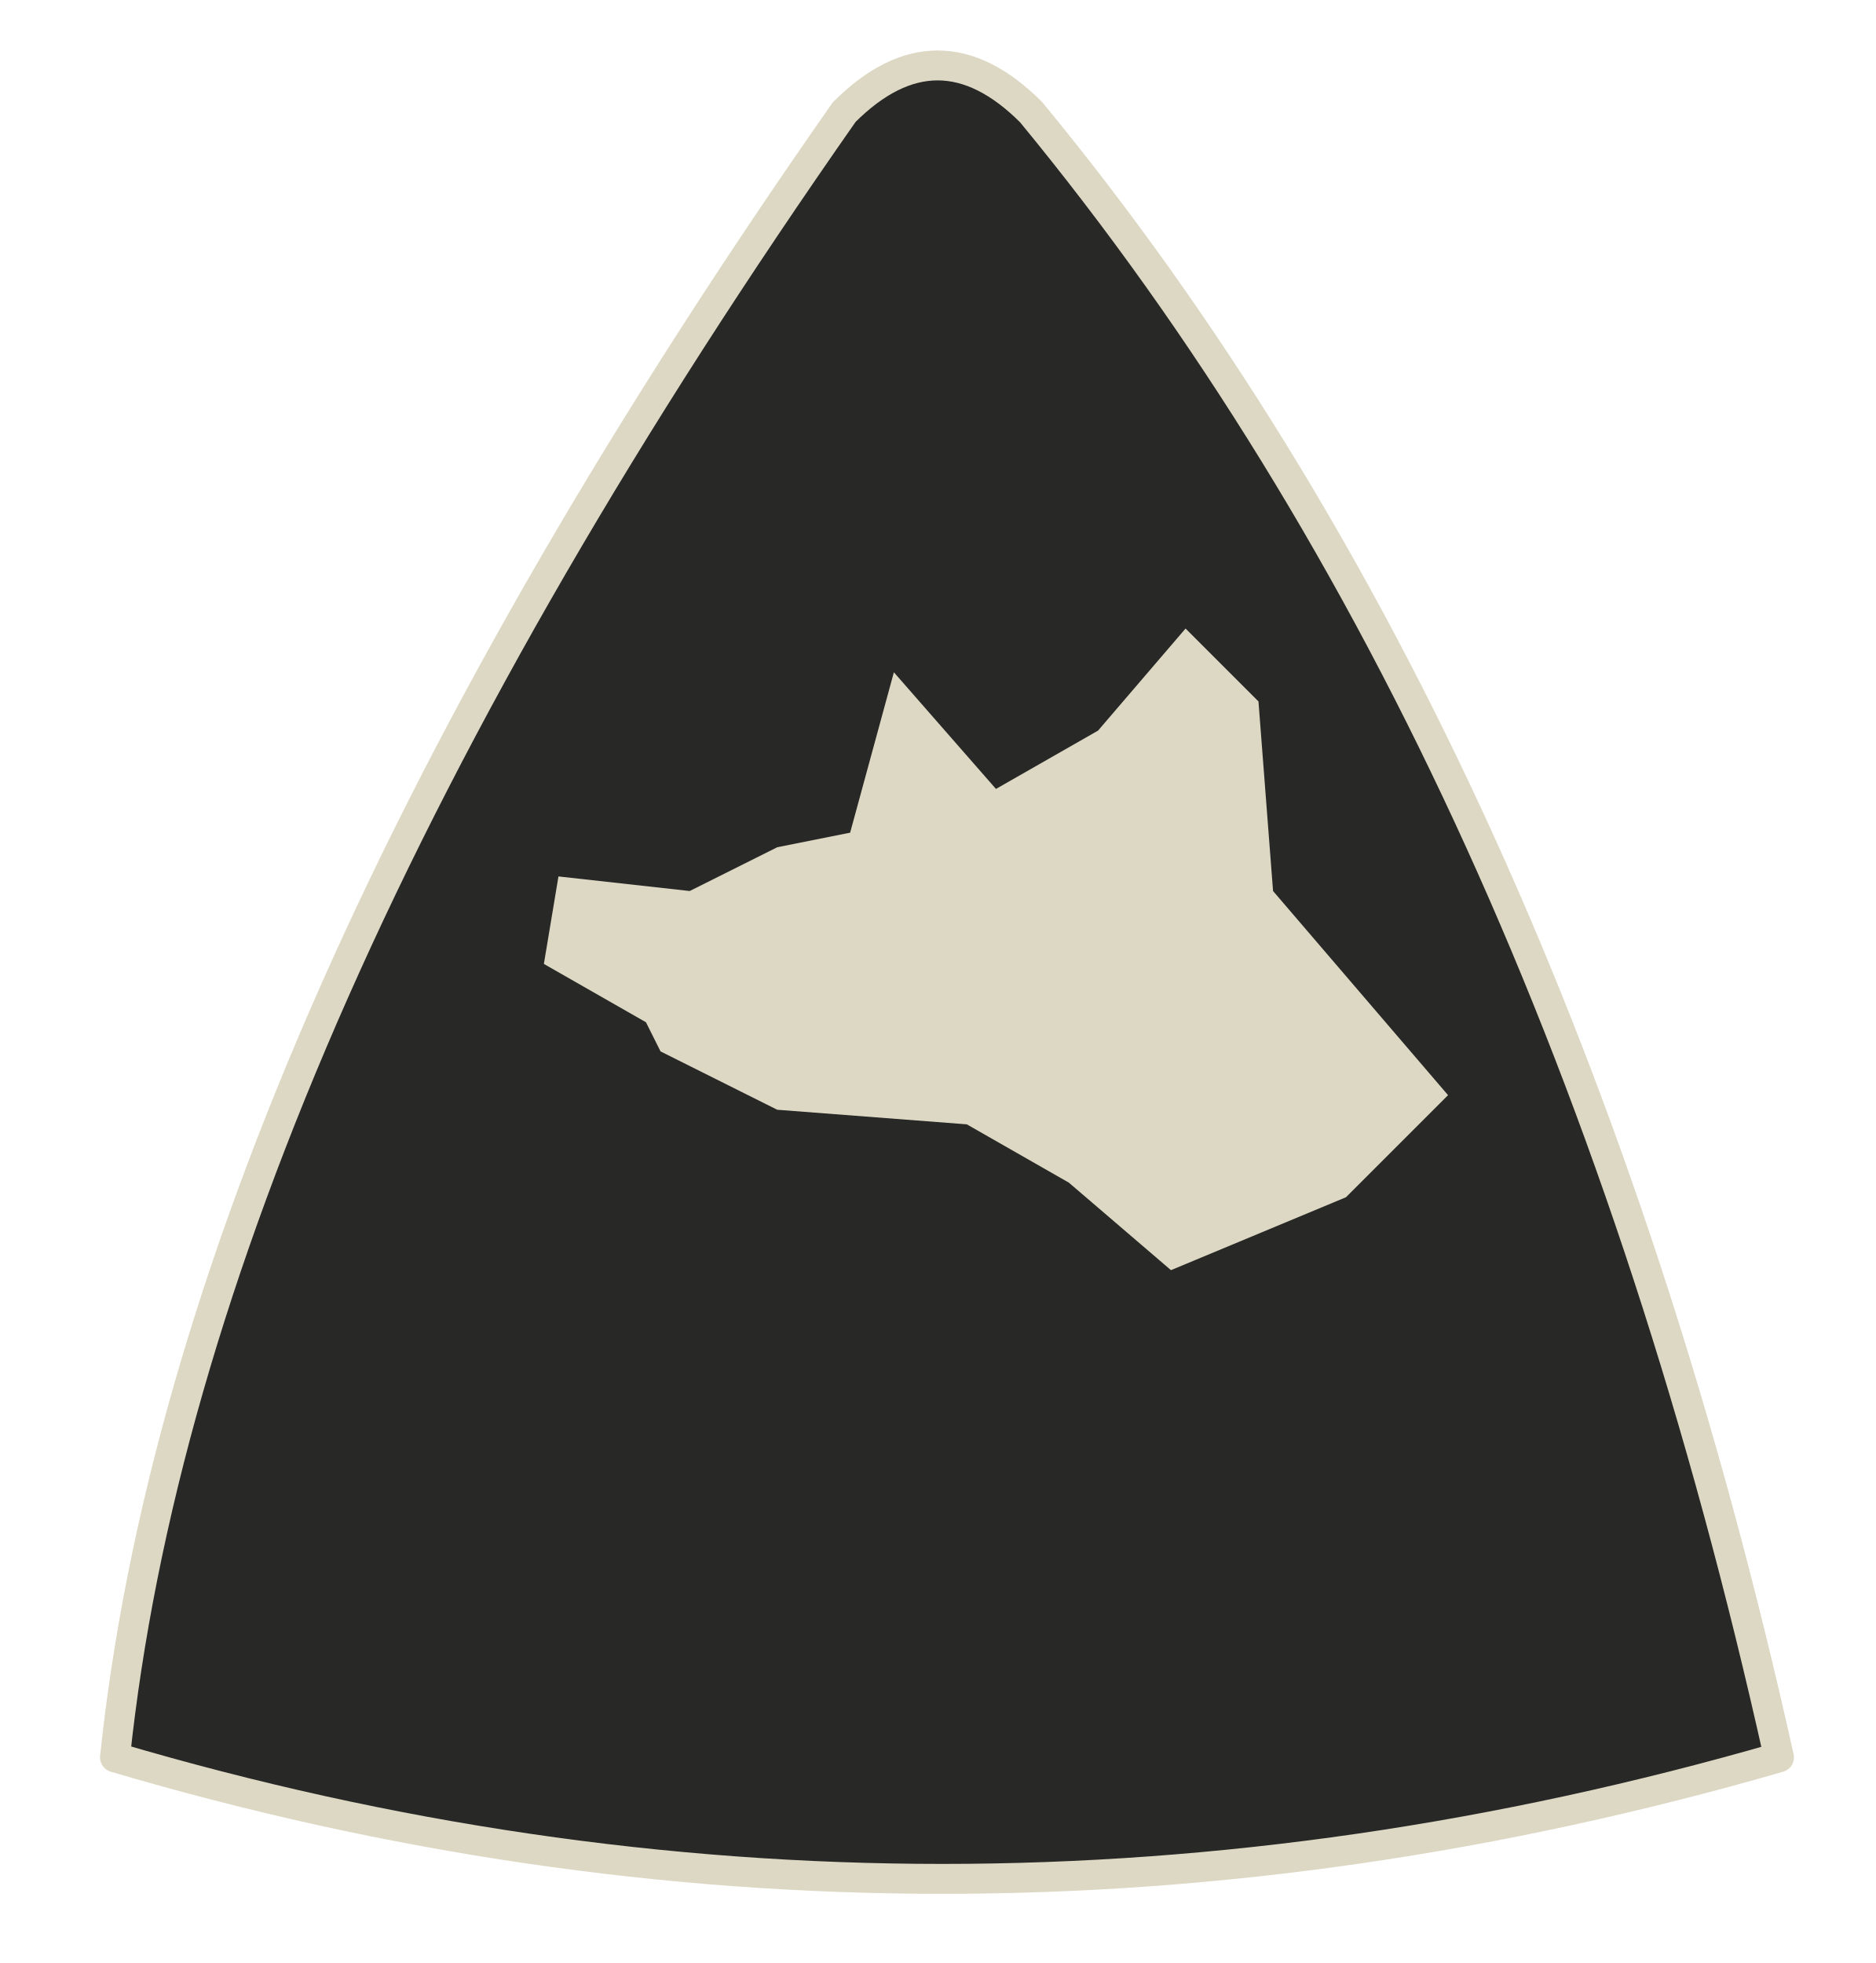
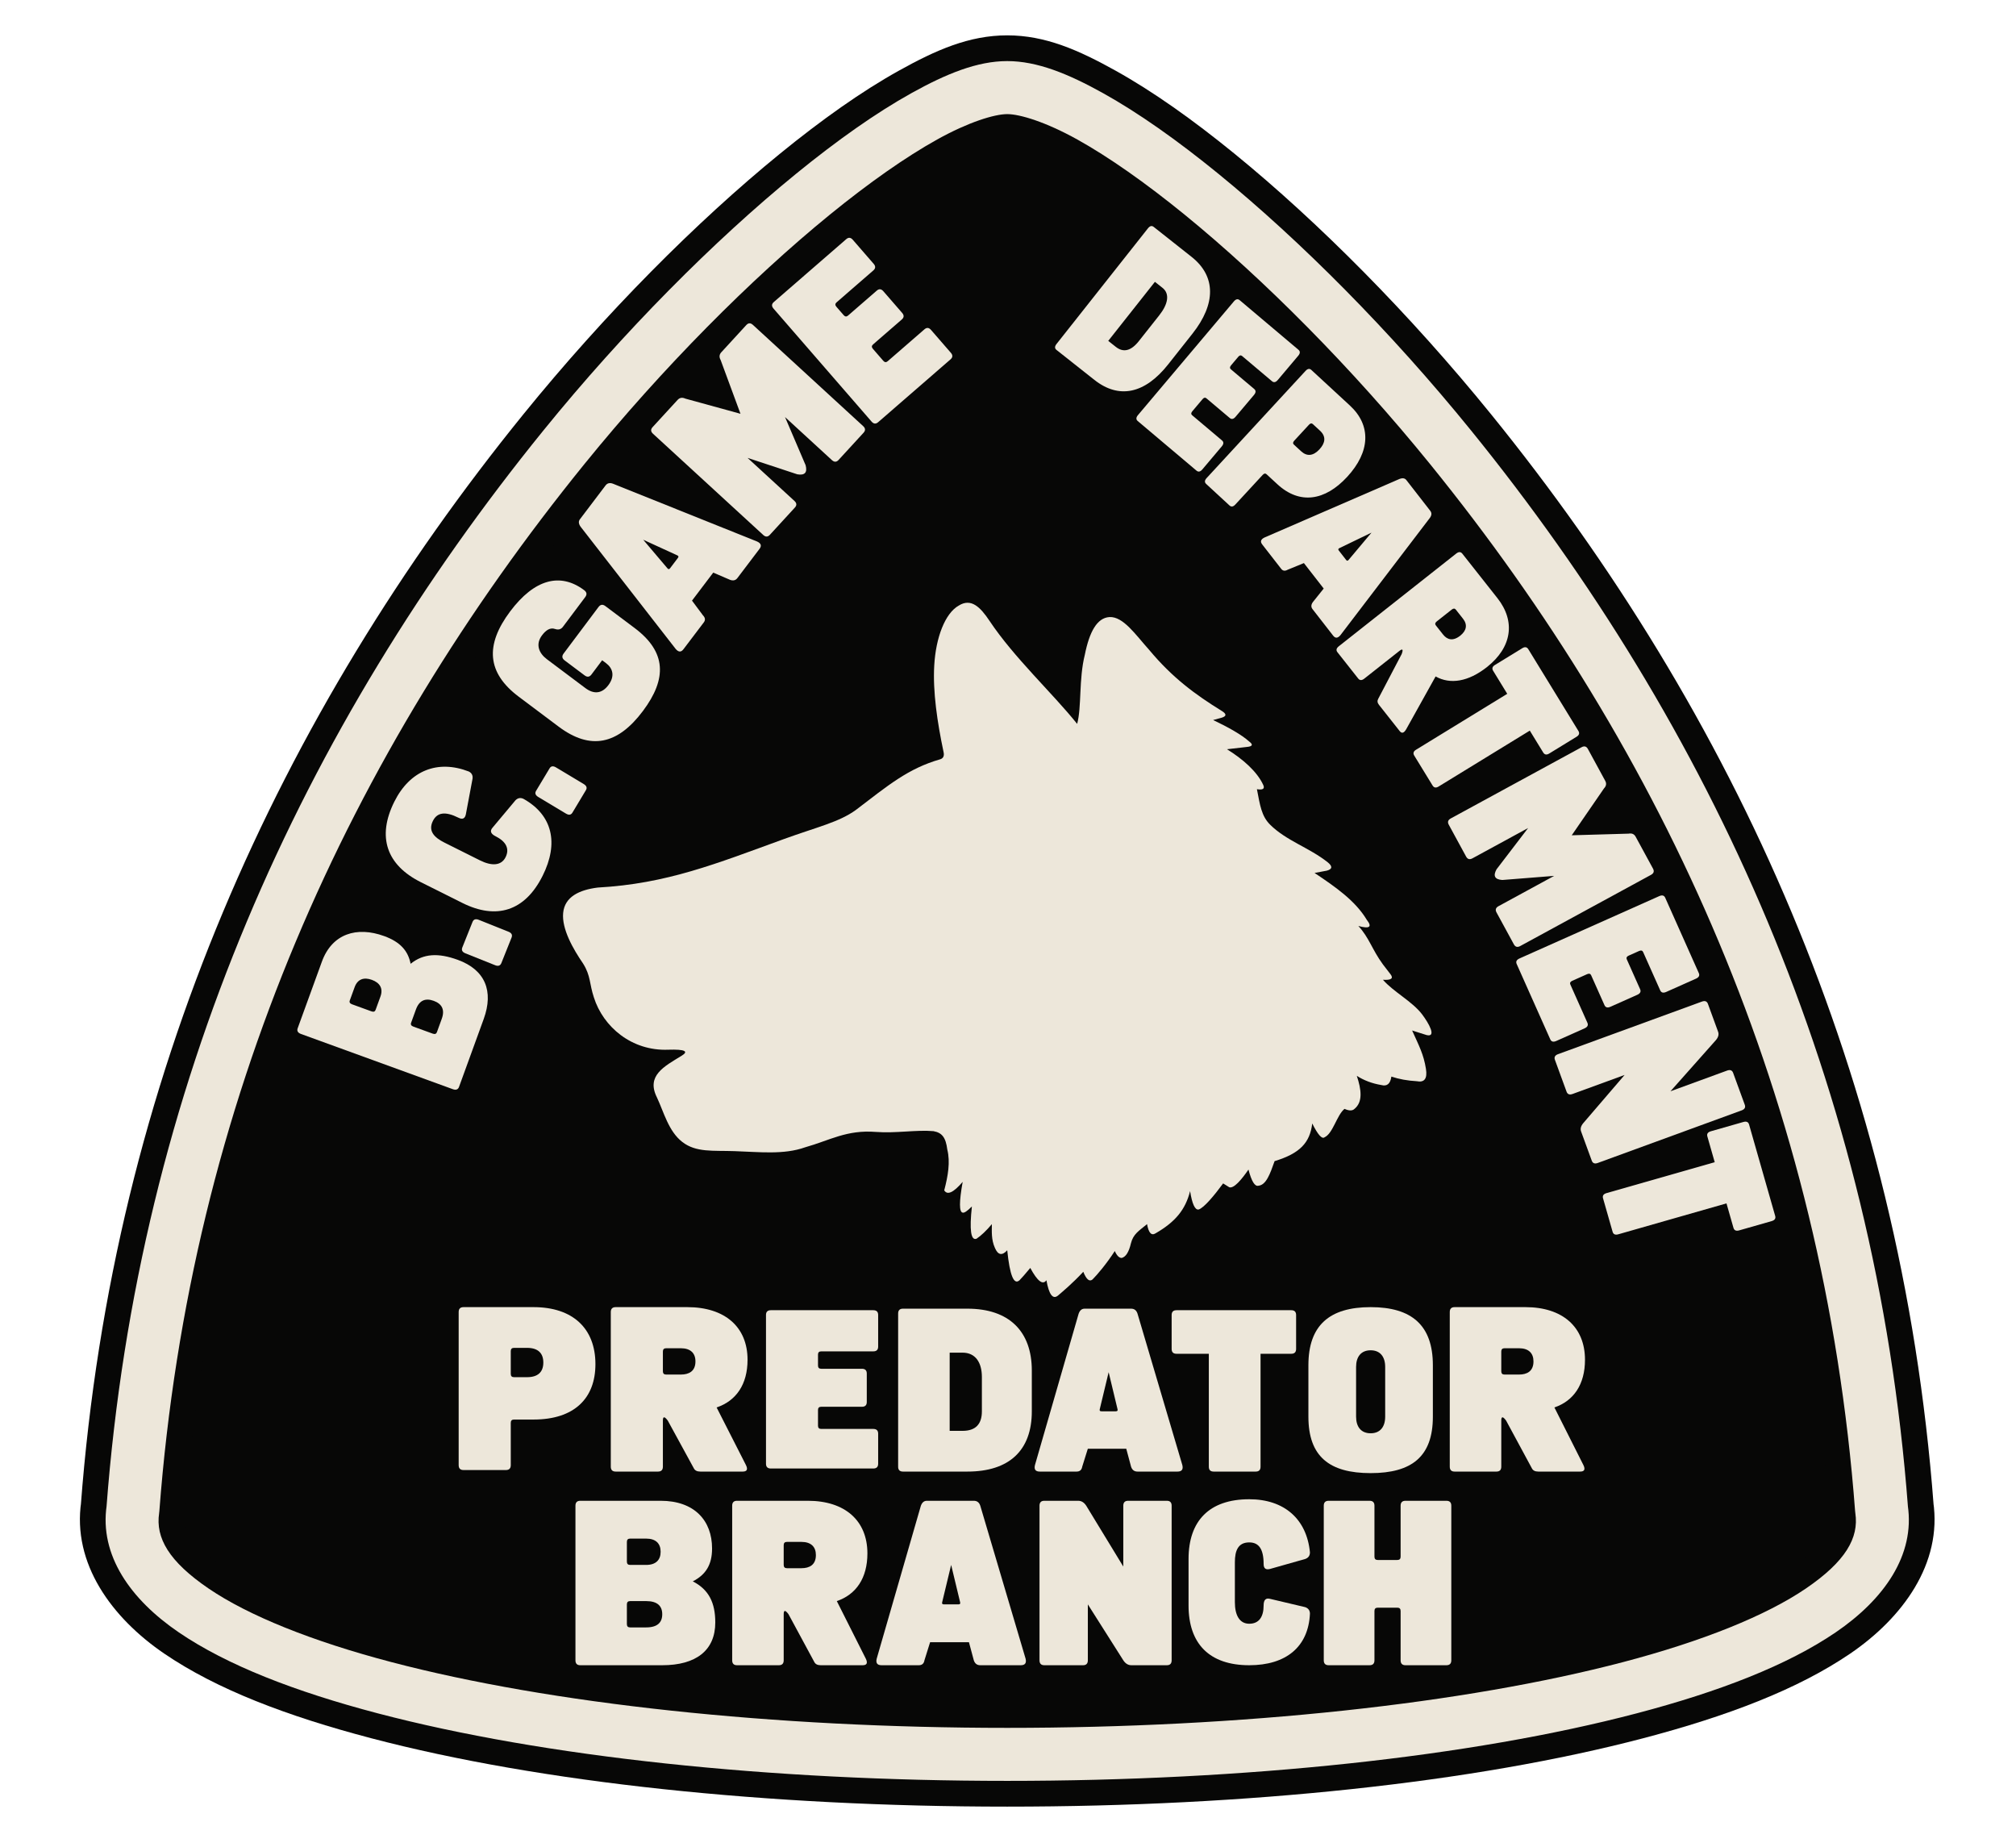
- <svg xmlns="http://www.w3.org/2000/svg" viewBox="0 0 128 134" role="img">
-   <g transform="translate(0.1904762 0.0) scale(1.27619)" data-master-id="moosecop-predator-triangle-study-v1" data-master-geometry-hash="aaee95a0e480f55ada007fe67db082700d33ccc93e53233d7ae8a429654a2c2e">
-     <path d="M6 94 Q10 56 45 6 Q50 1 55 6 Q83 40 95 94 Q50 107 6 94 Z" fill="#282827" stroke="#ddd8c3" stroke-width="1.6" stroke-linejoin="round" stroke-linecap="round" data-component="shared-base-border" />
-     <g data-component="visible-wolf-profile" transform="translate(11 11) scale(.78)">
-       <path d="M30 56 L23 52 L24 46 L33 47 L39 44 L44 43 L47 32 L54 40 L61 36 L67 29 L72 34 L73 47 L85 61 L78 68 L66 73 L59 67 L52 63 L39 62 L31 58 Z" fill="#ddd8c3" />
+ <svg xmlns="http://www.w3.org/2000/svg" width="1312" height="1199" viewBox="0 0 1312 1199" role="img" aria-labelledby="title description" version="1.1" id="svg46">
+   <defs id="defs50" />
+   <g id="base">
+     <g id="patch-base">
+       <path style="color:#000000;fill:#070706;stroke-width:68;stroke-linejoin:round;-inkscape-stroke:none" d="M 655.5,57 C 600,57 470,164 367,291 212.5,481.5 107,711 86.5,982 72,1079 348,1141.5 655.5,1141.5 963,1141.5 1239,1079 1224.5,982 1204,711 1098.5,481.5 944,291 841,164 711,57 655.5,57 Z" id="path54" />
+       <path style="color:#000000;fill:#070706;stroke-linejoin:round;-inkscape-stroke:none" d="m 655.5,23 c -24.8,0 -46.398,9.564 -70.535,22.99 -24.137,13.426 -50.109,31.807 -77.379,54.027 C 453.045,144.458 393.559,204.277 340.594,269.584 182.449,464.579 73.651,701.127 52.598,979.436 l 0.275,-2.463 c -6.036,40.376 19.945,75.762 54.039,98.975 34.094,23.213 79.683,40.609 134.699,55.062 110.032,28.908 257.835,44.49 413.889,44.49 156.053,0 303.857,-15.582 413.889,-44.49 55.016,-14.454 100.605,-31.85 134.699,-55.062 34.094,-23.213 60.075,-58.599 54.039,-98.975 l 0.275,2.463 C 1237.35,701.127 1128.551,464.579 970.406,269.584 917.441,204.277 857.955,144.458 803.414,100.018 776.144,77.797 750.172,59.416 726.035,45.99 701.898,32.564 680.3,23 655.5,23 Z m 0,68 c 2.95,0 18.414,3.811 37.48,14.416 19.066,10.605 42.438,26.912 67.48,47.316 50.084,40.809 107.098,97.991 157.133,159.684 150.854,186.005 253.057,408.458 273.004,672.148 a 34.003,34.003 0 0 0 0.275,2.463 c 1.214,8.124 -1.867,16.926 -25.055,32.713 -23.187,15.787 -63.098,32.204 -113.707,45.5 C 950.894,1091.832 806.946,1107.5 655.5,1107.5 c -151.446,0 -295.394,-15.668 -396.611,-42.26 -50.609,-13.296 -90.52,-29.713 -113.707,-45.5 -23.187,-15.787 -26.269,-24.589 -25.055,-32.713 a 34.003,34.003 0 0 0 0.275,-2.463 C 140.349,720.874 242.552,498.421 393.406,312.416 443.441,250.723 500.455,193.542 550.539,152.732 575.581,132.328 598.953,116.021 618.02,105.416 637.086,94.811 652.55,91 655.5,91 Z" id="path56" />
    </g>
  </g>
+   <g id="border">
+     <path style="color:#000000;fill:#ede7da;stroke-linejoin:round;-inkscape-stroke:none" d="m 655.5,39.75 c -19.418,0 -39.505,8.148 -62.393,20.879 -22.888,12.731 -48.22,30.6 -74.941,52.373 C 464.723,156.548 405.845,215.718 353.602,280.135 197.252,472.915 90.079,705.991 69.299,980.699 l 0.141,-1.25 c -4.848,32.432 15.491,61.271 46.898,82.654 31.407,21.384 75.599,38.536 129.529,52.705 107.861,28.337 254.714,43.941 409.633,43.941 154.919,0 301.772,-15.604 409.633,-43.941 53.93,-14.169 98.122,-31.321 129.529,-52.705 31.407,-21.384 51.746,-50.223 46.898,-82.654 l 0.141,1.25 C 1220.921,705.991 1113.748,472.915 957.398,280.135 905.155,215.718 846.277,156.548 792.834,113.002 766.113,91.229 740.78,73.36 717.893,60.629 695.005,47.898 674.918,39.75 655.5,39.75 Z m 0,34.5 c 8.332,0 25.308,5.227 45.623,16.527 20.315,11.3 44.327,28.119 69.918,48.971 51.182,41.704 108.804,99.534 159.561,162.117 152.65,188.219 256.478,414.144 276.697,681.436 a 17.252,17.252 0 0 0 0.141,1.25 c 2.402,16.068 -6.322,31.417 -32.195,49.033 -25.874,17.616 -67.183,34.276 -118.877,47.857 -103.389,27.163 -248.286,42.809 -400.867,42.809 -152.581,0 -297.478,-15.646 -400.867,-42.809 -51.694,-13.581 -93.003,-30.241 -118.877,-47.857 -25.874,-17.616 -34.597,-32.965 -32.195,-49.033 a 17.252,17.252 0 0 0 0.141,-1.25 C 123.921,716.009 227.748,490.085 380.398,301.865 431.155,239.282 488.777,181.452 539.959,139.748 565.55,118.896 589.562,102.077 609.877,90.777 630.192,79.477 647.168,74.25 655.5,74.25 Z" id="border-band" />
+   </g>
+   <g id="animal">
+     <path id="animal-head" fill="#ede7da" d="M 389 577.5 C 434 575, 466 562, 510 546 C 532 538, 546 535, 557 527 C 578 511, 591 500, 612 494 Q 615 493, 614 489 C 610 470, 607 450, 608 433 C 609 415, 615 399, 624 394 C 632 389, 638 395, 644 404 C 660 428, 685 451, 701 471 C 704 460, 702 442, 706 426 C 709 411, 714 402, 722 401.5 C 731 401, 739 413, 748 423 C 763 441, 778 452, 795 462.5 Q 800 465.5, 795 467 L 789.5 468.5 C 799 473, 808 478, 813 482.5 Q 817 485.5, 811.5 486 L 798.5 487.5 C 809 494, 818 502, 822 510.5 Q 824 514.5, 818 513.5 C 820 524, 821 531, 826.5 536.5 C 837 547, 852 551.5, 864 561 Q 869 565, 863.5 566.5 L 855.5 568 C 869 577, 882 586, 889.5 598.5 Q 895 605.5, 884 602.5 C 891 610, 893 618, 900 627.5 L 905 634 Q 908 638, 900 637.5 C 907 645.5, 919 651.5, 925.5 660 C 930 666, 935 675, 928.5 673.5 L 919 670.5 C 923.5 680.5, 926.5 686, 928 695.5 Q 929.5 705, 922 703.5 Q 913 703, 905.5 700.5 Q 904.5 707.5, 899 706 Q 890 704.5, 883 700 C 886 709, 887 717, 881.5 721.5 Q 879.5 723.5, 875 721.5 C 870 725.5, 867.5 737.5, 862 740 Q 859.5 742, 854 731 C 852.5 743.5, 846 750.5, 829.5 755.5 C 826.5 764, 824 771, 819 771.5 Q 815.5 772.5, 812.5 761 C 808 767.5, 803 773.5, 800 772.5 L 796 770 C 790.5 777.5, 783.5 786, 780 787 Q 776.5 787.5, 774.5 775 C 771.5 787, 765 795, 752 802.5 Q 748 805, 746.5 796.5 C 741 801, 737.5 803, 736 809 Q 734 817.5, 730 818.5 Q 727.5 818.5, 725.5 814 C 720 822.5, 714 829.5, 711 832.5 Q 708 835, 705 827.5 C 698 835, 692 840, 688.5 843 Q 683.5 847, 681 833 Q 677.5 838, 670.5 825 Q 665.5 831, 663.5 833 Q 658 838, 655.5 813.5 Q 650.5 819, 647.5 812 C 645 806.5, 645.5 801, 645.5 796.5 Q 640 803, 635.5 806 Q 630 808, 632.5 785 Q 628 789.5, 626.5 789 Q 623 788.5, 626.5 769 Q 617.5 779.5, 614.5 774.5 C 617 765, 618.5 756, 616.5 748 C 615.5 740, 613 737, 607.5 736 C 596.5 735, 583 737.5, 570 736.5 C 551 735, 540 742, 524 746.5 C 510 751.5, 494 749.5, 478 749 C 464 748.5, 453 750, 444 743 C 435 736, 432 723.5, 427.5 714 C 420.5 700, 432 694, 443.5 687 Q 451 682.5, 435 683 C 411 684, 392.5 668, 386.5 649 C 383.5 640, 384.5 635, 379.5 627 C 373 617.5, 365.5 604.5, 366.5 594 C 367.5 583.5, 377 579, 389 577.5 Z" />
+   </g>
+   <g id="upper-left">
+     <path id="upper-left-01-B" fill="#ede7da" fill-rule="evenodd" transform="translate(258.985 653.04) rotate(-70.017) scale(0.9218276 1.11725) translate(-43.5 -50)" d="M3 0 H53 C74 0 85 12 85 29 C85 39 81 45 73 49 C83 54 87 62 87 74 C87 91 75 100 54 100 H3 Q0 100 0 97 V3 Q0 0 3 0 Z M34 23 H44 C50 23 53 26 53 31 C53 36 50 39 44 39 H34 Q32 39 32 37 V25 Q32 23 34 23 Z M34 61 H44 C51 61 54 64 54 69 C54 74 51 77 44 77 H34 Q32 77 32 75 V63 Q32 61 34 61 Z" />
+     <path id="upper-left-02-period" fill="#ede7da" fill-rule="evenodd" transform="translate(316.897 613.259) rotate(-68.199) scale(0.23469 0.27369) translate(-50.0 -50)" d="M12 0 H88 Q100 0 100 12 V88 Q100 100 88 100 H12 Q0 100 0 88 V12 Q0 0 12 0 Z" />
+     <path id="upper-left-03-C" fill="#ede7da" fill-rule="evenodd" transform="translate(304.9 545.7) rotate(-63.435) scale(1.031158 1.07884) translate(-38.0 -50)" d="M38 0 C60 0 74 12 76 32 Q76 35 73 36 L51 42 Q47 43 47 39 C47 30 44 26 38 26 C31 26 29 31 29 38 V62 C29 70 32 75 38 75 C44 75 47 71 47 64 Q47 59 51 60 L73 65 Q76 66 76 69 C75 89 61 100 38 100 C13 100 0 87 0 64 V36 C0 13 13 0 38 0 Z" />
+     <path id="upper-left-04-period" fill="#ede7da" fill-rule="evenodd" transform="translate(365.088 514.353) rotate(-59.036) scale(0.22437 0.27582) translate(-50.0 -50)" d="M12 0 H88 Q100 0 100 12 V88 Q100 100 88 100 H12 Q0 100 0 88 V12 Q0 0 12 0 Z" />
+     <path id="upper-left-05-G" fill="#ede7da" fill-rule="evenodd" transform="translate(374.88 430.66) rotate(-53.13) scale(1.051948 1.08) translate(-38.5 -50)" d="M39 0 C64 0 77 10 77 28 Q77 31 74 31 H51 Q48 31 47 28 C46 25 43 24 39 24 C32 24 29 29 29 35 V64 C29 70 32 74 39 74 C46 74 49 70 49 65 V62 H38 Q35 62 35 59 V44 Q35 41 38 41 H74 Q77 41 77 44 V66 C77 90 64 100 39 100 C13 100 0 89 0 65 V35 C0 11 13 0 39 0 Z" />
+     <path id="upper-left-06-A" fill="#ede7da" fill-rule="evenodd" transform="translate(427.777 358.145) rotate(-52.836) scale(0.9531702 1.04778) translate(-47.0 -50)" d="M32 0 H61 Q64 0 65 3 L93 96 Q94 100 90 100 H65 Q62 100 61 97 L58 86 H34 L30.5 97 Q30 100 27 100 H4 Q0 100 1 96 L28 4 Q29 0 32 0 Z M47 39 L41.5 61.5 Q41 63 42.5 63 H51.5 Q53 63 52.5 61.5 Z" />
+     <path id="upper-left-07-M" fill="#ede7da" fill-rule="evenodd" transform="translate(493.352 279.741) rotate(-47.447) scale(1.001552 1.036) translate(-48.0 -50)" d="M3 0 H27 Q30 0 31 3 L48 35 L65 3 Q66 0 69 0 H93 Q96 0 96 3 V97 Q96 100 93 100 H69 Q66 100 66 97 V57 L52 87 Q50 90 48 90 Q46 90 44 87 L30 57 V97 Q30 100 27 100 H3 Q0 100 0 97 V3 Q0 0 3 0 Z" />
+     <path id="upper-left-08-E" fill="#ede7da" fill-rule="evenodd" transform="translate(561.105 215.164) rotate(-40.956) scale(0.990058 1.03553) translate(-34.5 -50)" d="M3 0 H66 Q69 0 69 3 V23 Q69 26 66 26 H34 Q32 26 32 28 V35 Q32 37 34 37 H59 Q62 37 62 40 V58 Q62 61 59 61 H34 Q32 61 32 63 V73 Q32 75 34 75 H66 Q69 75 69 78 V97 Q69 100 66 100 H3 Q0 100 0 97 V3 Q0 0 3 0 Z" />
+   </g>
+   <g id="upper-right">
+     <path id="upper-right-01-D" fill="#ede7da" fill-rule="evenodd" transform="translate(742.913 206.419) rotate(38.333) scale(0.7859157 1.02025) translate(-41.5 -50)" d="M3 0 H43 C69 0 83 14 83 38 V63 C83 87 69 100 43 100 H3 Q0 100 0 97 V3 Q0 0 3 0 Z M32 27 H40 C48 27 52 33 52 42 V63 C52 71 48 75 40 75 H32 Z" />
+     <path id="upper-right-02-E" fill="#ede7da" fill-rule="evenodd" transform="translate(792.735 250.777) rotate(40.156) scale(0.7943623 1.0289) translate(-34.5 -50)" d="M3 0 H66 Q69 0 69 3 V23 Q69 26 66 26 H34 Q32 26 32 28 V35 Q32 37 34 37 H59 Q62 37 62 40 V58 Q62 61 59 61 H34 Q32 61 32 63 V73 Q32 75 34 75 H66 Q69 75 69 78 V97 Q69 100 66 100 H3 Q0 100 0 97 V3 Q0 0 3 0 Z" />
+     <path id="upper-right-03-P" fill="#ede7da" fill-rule="evenodd" transform="translate(841.952 298.802) rotate(42.709) scale(0.7938095 1.00933) translate(-42.0 -50)" d="M3 0 H46 C70 0 84 13 84 35 C84 56 71 69 46 69 H34 Q32 69 32 71 V97 Q32 100 29 100 H3 Q0 100 0 97 V3 Q0 0 3 0 Z M34 25 H42 C49 25 52 28.5 52 34 C52 40 48.5 43 42 43 H34 Q32 43 32 41 V27 Q32 25 34 25 Z" />
+     <path id="upper-right-04-A" fill="#ede7da" fill-rule="evenodd" transform="translate(883.9 353.3) rotate(52.125) scale(0.8746383 0.99757) translate(-47.0 -50)" d="M32 0 H61 Q64 0 65 3 L93 96 Q94 100 90 100 H65 Q62 100 61 97 L58 86 H34 L30.5 97 Q30 100 27 100 H4 Q0 100 1 96 L28 4 Q29 0 32 0 Z M47 39 L41.5 61.5 Q41 63 42.5 63 H51.5 Q53 63 52.5 61.5 Z" />
+     <path id="upper-right-05-R" fill="#ede7da" fill-rule="evenodd" transform="translate(931.284 417.96) rotate(51.71) scale(0.8376071 1.0353) translate(-42.0 -50)" d="M3 0 H47 C70 0 84 12 84 32 C84 47 77 57 65 61 L83 96 Q85 100 81 100 H55 Q52 100 51 98 L35 69 Q32 65 32 69 V97 Q32 100 29 100 H3 Q0 100 0 97 V3 Q0 0 3 0 Z M34 25 H43 C49 25 52 28 52 33 C52 39 48 41 43 41 H34 Q32 41 32 39 V27 Q32 25 34 25 Z" />
+     <path id="upper-right-06-T" fill="#ede7da" fill-rule="evenodd" transform="translate(968.512 474.993) rotate(58.496) scale(0.8777273 0.99462) translate(-38.5 -50)" d="M3 0 H74 Q77 0 77 3 V24 Q77 27 74 27 H55 V97 Q55 100 52 100 H26 Q23 100 23 97 V27 H3 Q0 27 0 24 V3 Q0 0 3 0 Z" />
+     <path id="upper-right-07-M" fill="#ede7da" fill-rule="evenodd" transform="translate(1009.302 550.88) rotate(61.44) scale(0.98475 1.03085) translate(-48.0 -50)" d="M3 0 H27 Q30 0 31 3 L48 35 L65 3 Q66 0 69 0 H93 Q96 0 96 3 V97 Q96 100 93 100 H69 Q66 100 66 97 V57 L52 87 Q50 90 48 90 Q46 90 44 87 L30 57 V97 Q30 100 27 100 H3 Q0 100 0 97 V3 Q0 0 3 0 Z" />
+     <path id="upper-right-08-E" fill="#ede7da" fill-rule="evenodd" transform="translate(1046.312 630.199) rotate(65.966) scale(0.8519565 1.05845) translate(-34.5 -50)" d="M3 0 H66 Q69 0 69 3 V23 Q69 26 66 26 H34 Q32 26 32 28 V35 Q32 37 34 37 H59 Q62 37 62 40 V58 Q62 61 59 61 H34 Q32 61 32 63 V73 Q32 75 34 75 H66 Q69 75 69 78 V97 Q69 100 66 100 H3 Q0 100 0 97 V3 Q0 0 3 0 Z" />
+     <path id="upper-right-09-N" fill="#ede7da" fill-rule="evenodd" transform="translate(1073.706 704.194) rotate(69.928) scale(0.9190732 1.06017) translate(-41.0 -50)" d="M3 0 H24 Q27 0 29 3 L52 40 V3 Q52 0 55 0 H79 Q82 0 82 3 V97 Q82 100 79 100 H57 Q54 100 52 97 L30 63 V97 Q30 100 27 100 H3 Q0 100 0 97 V3 Q0 0 3 0 Z" />
+     <path id="upper-right-10-T" fill="#ede7da" fill-rule="evenodd" transform="translate(1096.509 775.783) rotate(74.055) scale(0.871039 1.0457) translate(-38.5 -50)" d="M3 0 H74 Q77 0 77 3 V24 Q77 27 74 27 H55 V97 Q55 100 52 100 H26 Q23 100 23 97 V27 H3 Q0 27 0 24 V3 Q0 0 3 0 Z" />
+   </g>
+   <g id="predator">
+     <path id="predator-01-P" fill="#ede7da" fill-rule="evenodd" transform="translate(343.0 903.5) rotate(0) scale(1.059524 1.06) translate(-42.0 -50)" d="M3 0 H46 C70 0 84 13 84 35 C84 56 71 69 46 69 H34 Q32 69 32 71 V97 Q32 100 29 100 H3 Q0 100 0 97 V3 Q0 0 3 0 Z M34 25 H42 C49 25 52 28.5 52 34 C52 40 48.5 43 42 43 H34 Q32 43 32 41 V27 Q32 25 34 25 Z" />
+     <path id="predator-02-R" fill="#ede7da" fill-rule="evenodd" transform="translate(442.0 904.0) rotate(0) scale(1.059524 1.07) translate(-42.0 -50)" d="M3 0 H47 C70 0 84 12 84 32 C84 47 77 57 65 61 L83 96 Q85 100 81 100 H55 Q52 100 51 98 L35 69 Q32 65 32 69 V97 Q32 100 29 100 H3 Q0 100 0 97 V3 Q0 0 3 0 Z M34 25 H43 C49 25 52 28 52 33 C52 39 48 41 43 41 H34 Q32 41 32 39 V27 Q32 25 34 25 Z" />
+     <path id="predator-03-E" fill="#ede7da" fill-rule="evenodd" transform="translate(535.0 904.0) rotate(0) scale(1.057971 1.03) translate(-34.5 -50)" d="M3 0 H66 Q69 0 69 3 V23 Q69 26 66 26 H34 Q32 26 32 28 V35 Q32 37 34 37 H59 Q62 37 62 40 V58 Q62 61 59 61 H34 Q32 61 32 63 V73 Q32 75 34 75 H66 Q69 75 69 78 V97 Q69 100 66 100 H3 Q0 100 0 97 V3 Q0 0 3 0 Z" />
+     <path id="predator-04-D" fill="#ede7da" fill-rule="evenodd" transform="translate(628.0 904.5) rotate(0) scale(1.048193 1.06) translate(-41.5 -50)" d="M3 0 H43 C69 0 83 14 83 38 V63 C83 87 69 100 43 100 H3 Q0 100 0 97 V3 Q0 0 3 0 Z M32 27 H40 C48 27 52 33 52 42 V63 C52 71 48 75 40 75 H32 Z" />
+     <path id="predator-05-A" fill="#ede7da" fill-rule="evenodd" transform="translate(721.5 904.5) rotate(0) scale(1.042553 1.06) translate(-47.0 -50)" d="M32 0 H61 Q64 0 65 3 L93 96 Q94 100 90 100 H65 Q62 100 61 97 L58 86 H34 L30.5 97 Q30 100 27 100 H4 Q0 100 1 96 L28 4 Q29 0 32 0 Z M47 39 L41.5 61.5 Q41 63 42.5 63 H51.5 Q53 63 52.5 61.5 Z" />
+     <path id="predator-06-T" fill="#ede7da" fill-rule="evenodd" transform="translate(803.0 905.0) rotate(0) scale(1.051948 1.05) translate(-38.5 -50)" d="M3 0 H74 Q77 0 77 3 V24 Q77 27 74 27 H55 V97 Q55 100 52 100 H26 Q23 100 23 97 V27 H3 Q0 27 0 24 V3 Q0 0 3 0 Z" />
+     <path id="predator-07-O" fill="#ede7da" fill-rule="evenodd" transform="translate(892.0 904.5) rotate(0) scale(1.051948 1.08) translate(-38.5 -50)" d="M38.5 0 C64 0 77 11 77 35 V66 C77 90 64 100 38.5 100 C13 100 0 90 0 66 V35 C0 11 13 0 38.5 0 Z M38.5 26 C32.5 26 29.5 30 29.5 36 V66 C29.5 72 32.5 76 38.5 76 C44.5 76 47.5 72 47.5 66 V36 C47.5 30 44.5 26 38.5 26 Z" />
+     <path id="predator-08-R" fill="#ede7da" fill-rule="evenodd" transform="translate(987.5 904.0) rotate(0) scale(1.047619 1.07) translate(-42.0 -50)" d="M3 0 H47 C70 0 84 12 84 32 C84 47 77 57 65 61 L83 96 Q85 100 81 100 H55 Q52 100 51 98 L35 69 Q32 65 32 69 V97 Q32 100 29 100 H3 Q0 100 0 97 V3 Q0 0 3 0 Z M34 25 H43 C49 25 52 28 52 33 C52 39 48 41 43 41 H34 Q32 41 32 39 V27 Q32 25 34 25 Z" />
+   </g>
+   <g id="branch">
+     <path id="branch-01-B" fill="#ede7da" fill-rule="evenodd" transform="translate(420.0 1030.0) rotate(0) scale(1.045977 1.07) translate(-43.5 -50)" d="M3 0 H53 C74 0 85 12 85 29 C85 39 81 45 73 49 C83 54 87 62 87 74 C87 91 75 100 54 100 H3 Q0 100 0 97 V3 Q0 0 3 0 Z M34 23 H44 C50 23 53 26 53 31 C53 36 50 39 44 39 H34 Q32 39 32 37 V25 Q32 23 34 23 Z M34 61 H44 C51 61 54 64 54 69 C54 74 51 77 44 77 H34 Q32 77 32 75 V63 Q32 61 34 61 Z" />
+     <path id="branch-02-R" fill="#ede7da" fill-rule="evenodd" transform="translate(520.5 1030.0) rotate(0) scale(1.047619 1.07) translate(-42.0 -50)" d="M3 0 H47 C70 0 84 12 84 32 C84 47 77 57 65 61 L83 96 Q85 100 81 100 H55 Q52 100 51 98 L35 69 Q32 65 32 69 V97 Q32 100 29 100 H3 Q0 100 0 97 V3 Q0 0 3 0 Z M34 25 H43 C49 25 52 28 52 33 C52 39 48 41 43 41 H34 Q32 41 32 39 V27 Q32 25 34 25 Z" />
+     <path id="branch-03-A" fill="#ede7da" fill-rule="evenodd" transform="translate(619.0 1030.0) rotate(0) scale(1.053191 1.07) translate(-47.0 -50)" d="M32 0 H61 Q64 0 65 3 L93 96 Q94 100 90 100 H65 Q62 100 61 97 L58 86 H34 L30.5 97 Q30 100 27 100 H4 Q0 100 1 96 L28 4 Q29 0 32 0 Z M47 39 L41.5 61.5 Q41 63 42.5 63 H51.5 Q53 63 52.5 61.5 Z" />
+     <path id="branch-04-N" fill="#ede7da" fill-rule="evenodd" transform="translate(719.5 1030.0) rotate(0) scale(1.04878 1.07) translate(-41.0 -50)" d="M3 0 H24 Q27 0 29 3 L52 40 V3 Q52 0 55 0 H79 Q82 0 82 3 V97 Q82 100 79 100 H57 Q54 100 52 97 L30 63 V97 Q30 100 27 100 H3 Q0 100 0 97 V3 Q0 0 3 0 Z" />
+     <path id="branch-05-C" fill="#ede7da" fill-rule="evenodd" transform="translate(813.0 1029.5) rotate(0) scale(1.039474 1.08) translate(-38.0 -50)" d="M38 0 C60 0 74 12 76 32 Q76 35 73 36 L51 42 Q47 43 47 39 C47 30 44 26 38 26 C31 26 29 31 29 38 V62 C29 70 32 75 38 75 C44 75 47 71 47 64 Q47 59 51 60 L73 65 Q76 66 76 69 C75 89 61 100 38 100 C13 100 0 87 0 64 V36 C0 13 13 0 38 0 Z" />
+     <path id="branch-06-H" fill="#ede7da" fill-rule="evenodd" transform="translate(903.0 1030.0) rotate(0) scale(1.064103 1.07) translate(-39.0 -50)" d="M3 0 H28 Q31 0 31 3 V34 Q31 36 33 36 H45 Q47 36 47 34 V3 Q47 0 50 0 H75 Q78 0 78 3 V97 Q78 100 75 100 H50 Q47 100 47 97 V67 Q47 65 45 65 H33 Q31 65 31 67 V97 Q31 100 28 100 H3 Q0 100 0 97 V3 Q0 0 3 0 Z" />
+   </g>
</svg>
